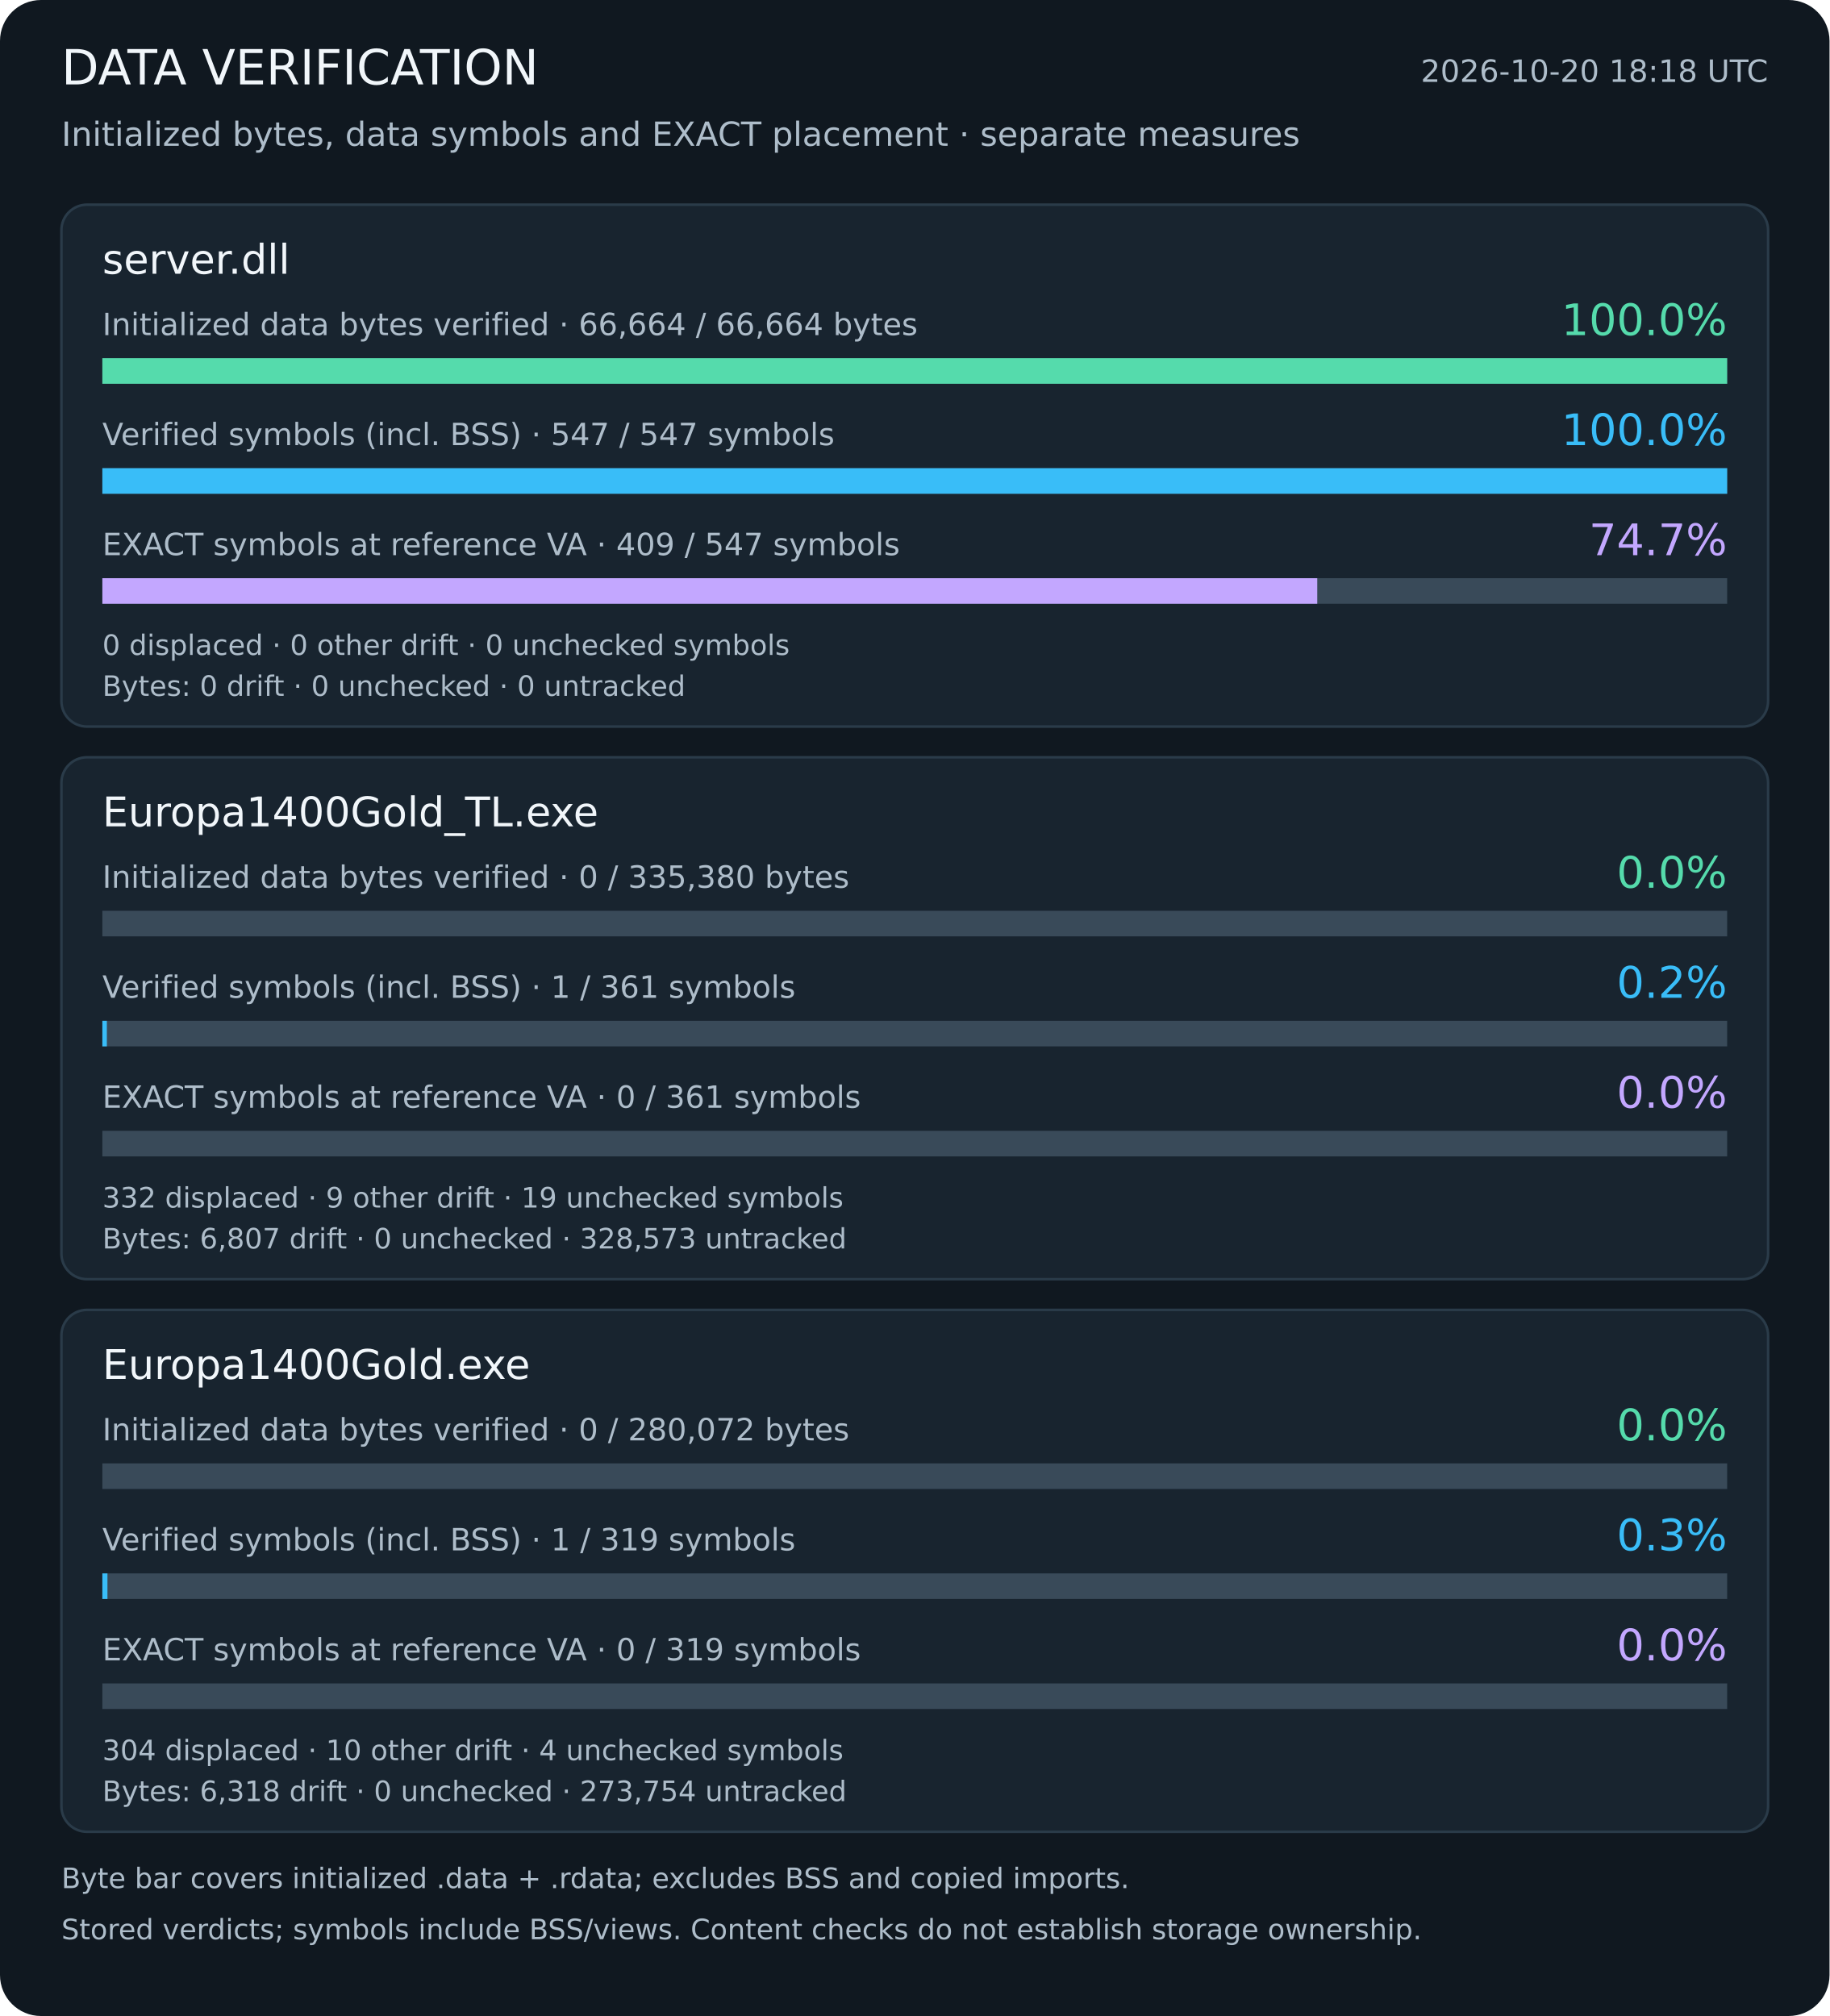
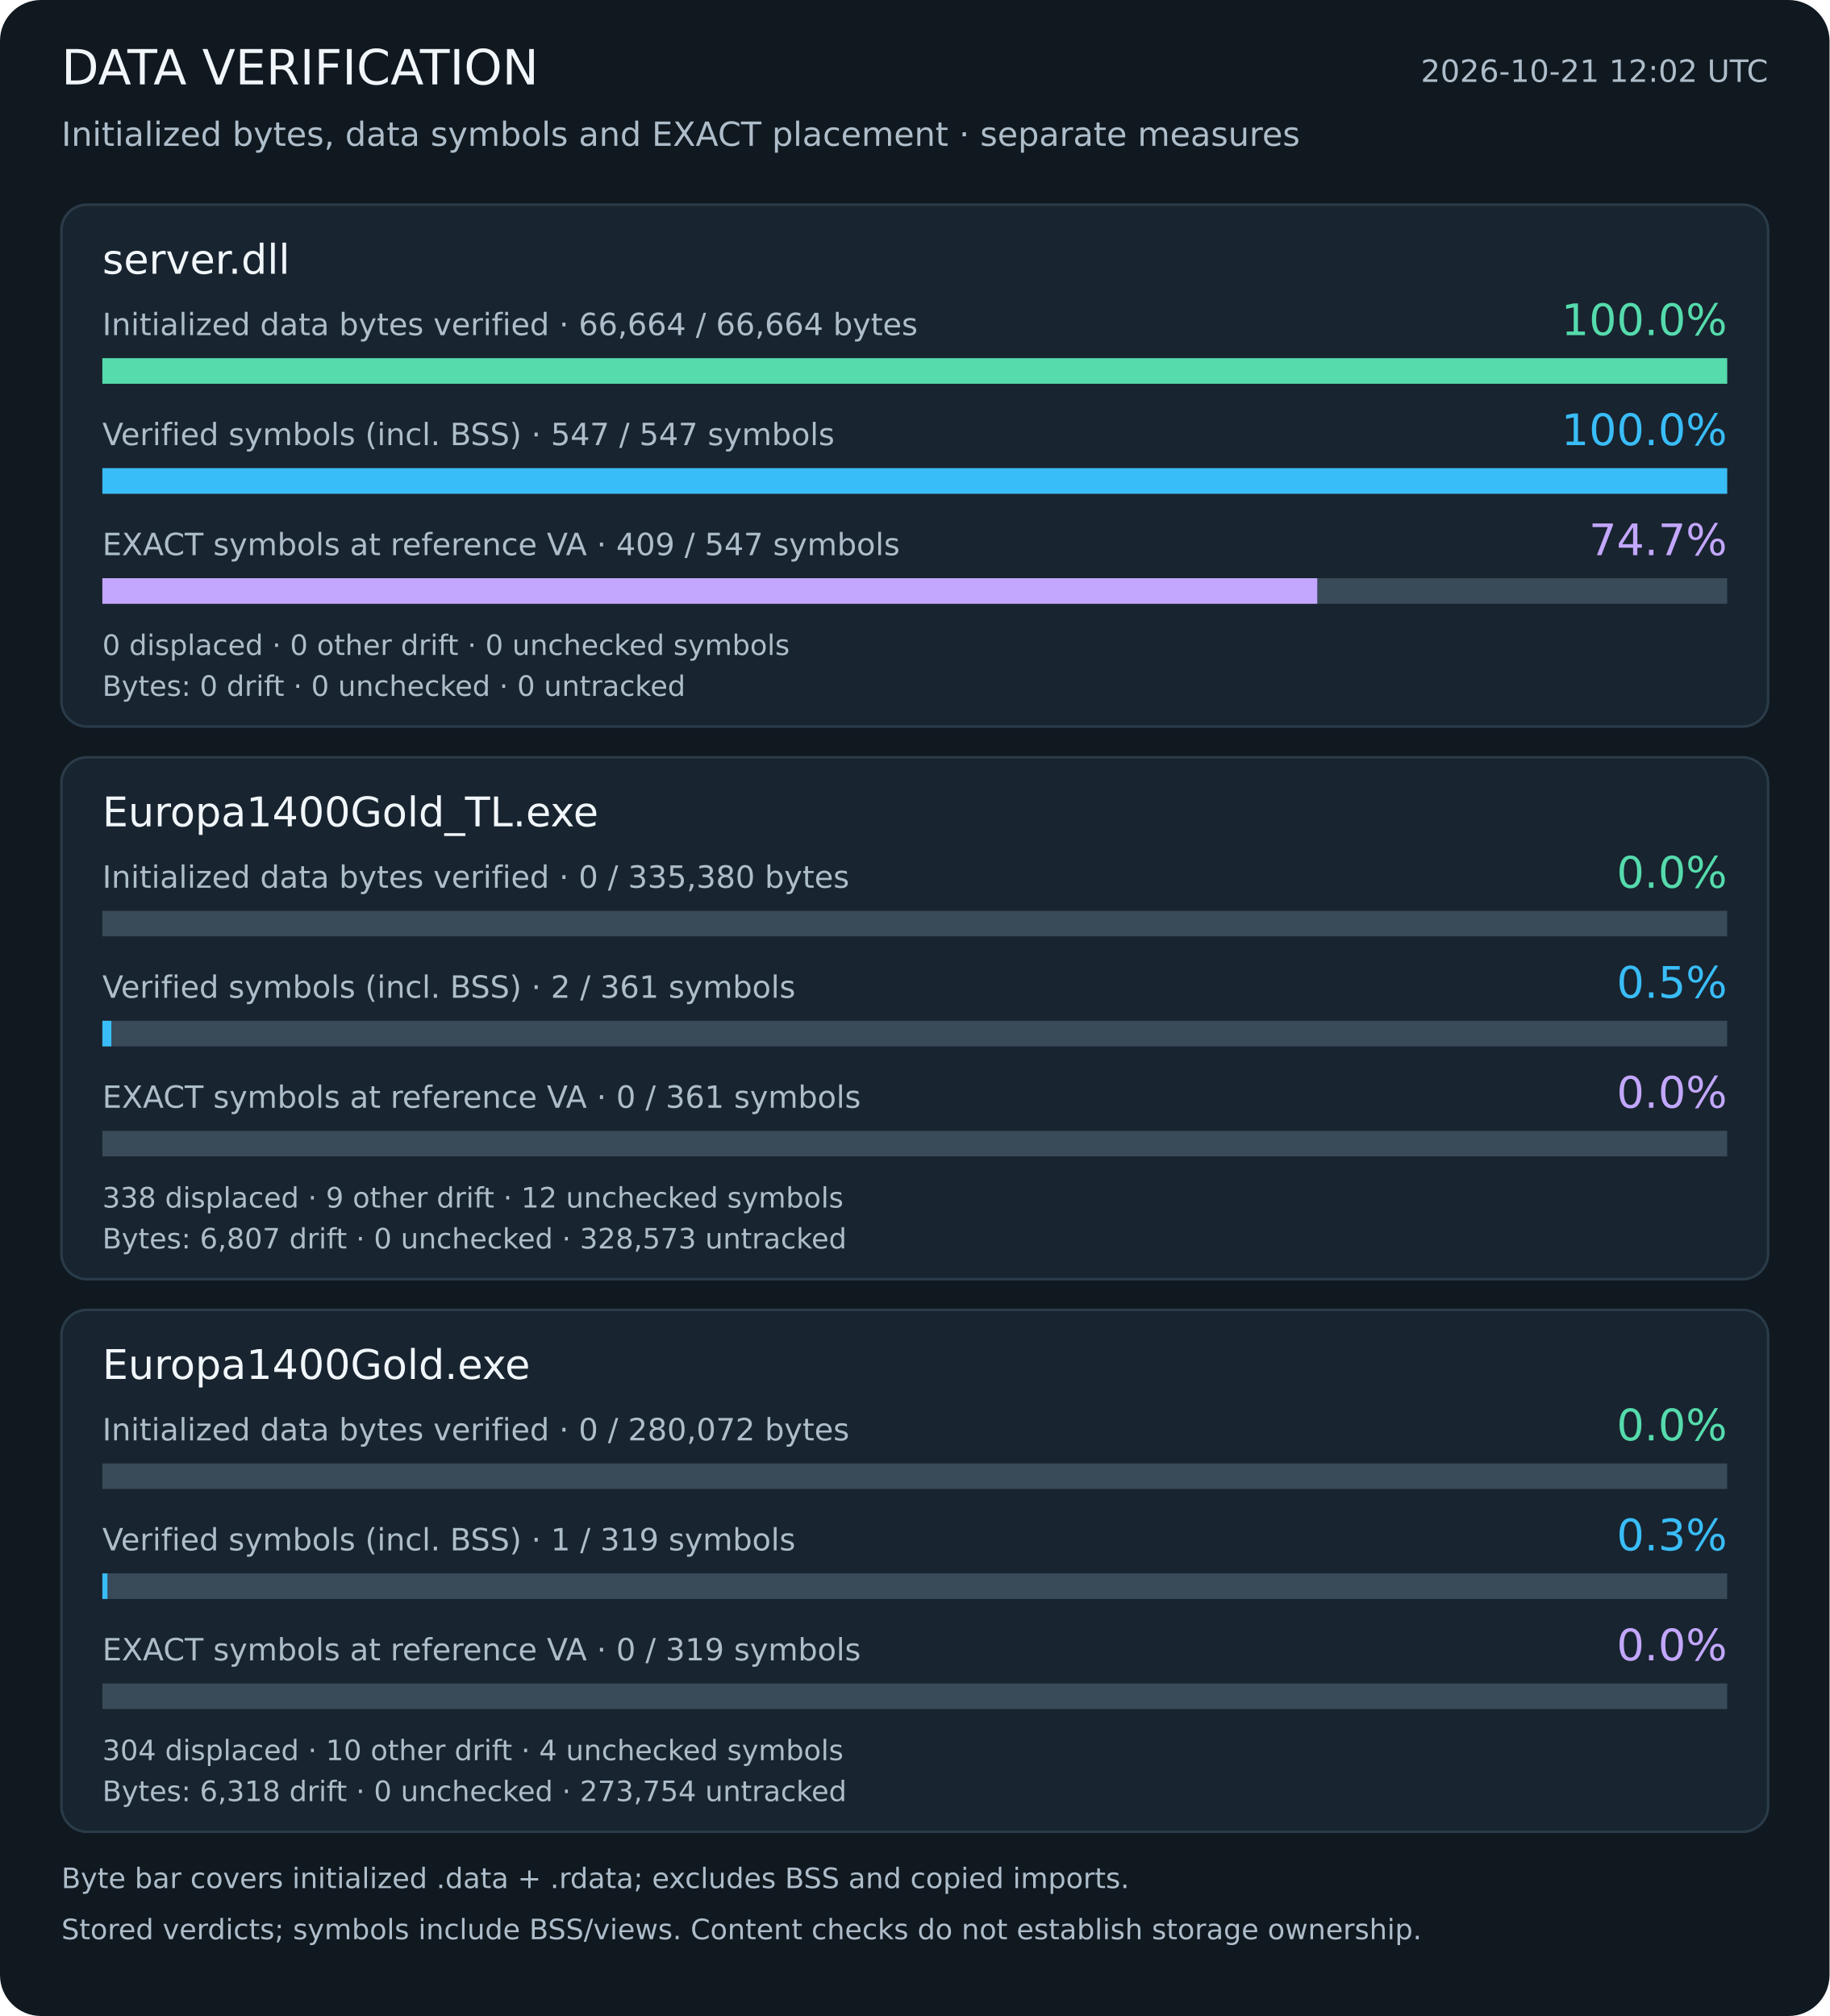
<svg xmlns="http://www.w3.org/2000/svg" width="715" height="788" viewBox="0 0 715 788" role="img" aria-labelledby="title description">
  <rect width="715" height="788" rx="16" fill="#101820" />
  <g font-family="DejaVu Sans, sans-serif">
    <text x="24" y="33" font-size="19" fill="#f1f6fa" text-anchor="start">DATA VERIFICATION</text>
-     <text x="691" y="32" font-size="12" fill="#aebdca" text-anchor="end">2026-10-20 18:18 UTC</text>
+     <text x="691" y="32" font-size="12" fill="#aebdca" text-anchor="end">2026-10-21 12:02 UTC</text>
    <text x="24" y="57" font-size="13" fill="#aebdca" text-anchor="start">Initialized bytes, data symbols and EXACT placement · separate measures</text>
    <rect x="24" y="80" width="667" height="204" rx="10" fill="#18242f" stroke="#2a3b49" />
    <text x="40" y="107" font-size="16" fill="#f1f6fa" text-anchor="start">server.dll</text>
    <text x="40" y="131" font-size="12" fill="#aebdca" text-anchor="start">Initialized data bytes verified · 66,664 / 66,664 bytes</text>
    <text x="675" y="131" font-size="17" fill="#55dbac" text-anchor="end">100.0%</text>
    <rect x="40" y="140" width="635" height="10" fill="#394a59" />
    <rect x="40" y="140" width="635.00" height="10" fill="#55dbac" />
    <text x="40" y="174" font-size="12" fill="#aebdca" text-anchor="start">Verified symbols (incl. BSS) · 547 / 547 symbols</text>
    <text x="675" y="174" font-size="17" fill="#39bdf8" text-anchor="end">100.0%</text>
    <rect x="40" y="183" width="635" height="10" fill="#394a59" />
    <rect x="40" y="183" width="635.00" height="10" fill="#39bdf8" />
    <text x="40" y="217" font-size="12" fill="#aebdca" text-anchor="start">EXACT symbols at reference VA · 409 / 547 symbols</text>
    <text x="675" y="217" font-size="17" fill="#c3a7ff" text-anchor="end">74.7%</text>
    <rect x="40" y="226" width="635" height="10" fill="#394a59" />
    <rect x="40" y="226" width="474.80" height="10" fill="#c3a7ff" />
    <text x="40" y="256" font-size="11" fill="#aebdca" text-anchor="start">0 displaced · 0 other drift · 0 unchecked symbols</text>
    <text x="40" y="272" font-size="11" fill="#aebdca" text-anchor="start">Bytes: 0 drift · 0 unchecked · 0 untracked</text>
    <rect x="24" y="296" width="667" height="204" rx="10" fill="#18242f" stroke="#2a3b49" />
    <text x="40" y="323" font-size="16" fill="#f1f6fa" text-anchor="start">Europa1400Gold_TL.exe</text>
    <text x="40" y="347" font-size="12" fill="#aebdca" text-anchor="start">Initialized data bytes verified · 0 / 335,380 bytes</text>
    <text x="675" y="347" font-size="17" fill="#55dbac" text-anchor="end">0.0%</text>
    <rect x="40" y="356" width="635" height="10" fill="#394a59" />
-     <text x="40" y="390" font-size="12" fill="#aebdca" text-anchor="start">Verified symbols (incl. BSS) · 1 / 361 symbols</text>
-     <text x="675" y="390" font-size="17" fill="#39bdf8" text-anchor="end">0.2%</text>
+     <text x="40" y="390" font-size="12" fill="#aebdca" text-anchor="start">Verified symbols (incl. BSS) · 2 / 361 symbols</text>
+     <text x="675" y="390" font-size="17" fill="#39bdf8" text-anchor="end">0.5%</text>
    <rect x="40" y="399" width="635" height="10" fill="#394a59" />
-     <rect x="40" y="399" width="1.76" height="10" fill="#39bdf8" />
+     <rect x="40" y="399" width="3.52" height="10" fill="#39bdf8" />
    <text x="40" y="433" font-size="12" fill="#aebdca" text-anchor="start">EXACT symbols at reference VA · 0 / 361 symbols</text>
    <text x="675" y="433" font-size="17" fill="#c3a7ff" text-anchor="end">0.0%</text>
    <rect x="40" y="442" width="635" height="10" fill="#394a59" />
-     <text x="40" y="472" font-size="11" fill="#aebdca" text-anchor="start">332 displaced · 9 other drift · 19 unchecked symbols</text>
+     <text x="40" y="472" font-size="11" fill="#aebdca" text-anchor="start">338 displaced · 9 other drift · 12 unchecked symbols</text>
    <text x="40" y="488" font-size="11" fill="#aebdca" text-anchor="start">Bytes: 6,807 drift · 0 unchecked · 328,573 untracked</text>
    <rect x="24" y="512" width="667" height="204" rx="10" fill="#18242f" stroke="#2a3b49" />
    <text x="40" y="539" font-size="16" fill="#f1f6fa" text-anchor="start">Europa1400Gold.exe</text>
    <text x="40" y="563" font-size="12" fill="#aebdca" text-anchor="start">Initialized data bytes verified · 0 / 280,072 bytes</text>
    <text x="675" y="563" font-size="17" fill="#55dbac" text-anchor="end">0.0%</text>
    <rect x="40" y="572" width="635" height="10" fill="#394a59" />
    <text x="40" y="606" font-size="12" fill="#aebdca" text-anchor="start">Verified symbols (incl. BSS) · 1 / 319 symbols</text>
    <text x="675" y="606" font-size="17" fill="#39bdf8" text-anchor="end">0.3%</text>
    <rect x="40" y="615" width="635" height="10" fill="#394a59" />
    <rect x="40" y="615" width="1.99" height="10" fill="#39bdf8" />
    <text x="40" y="649" font-size="12" fill="#aebdca" text-anchor="start">EXACT symbols at reference VA · 0 / 319 symbols</text>
    <text x="675" y="649" font-size="17" fill="#c3a7ff" text-anchor="end">0.0%</text>
    <rect x="40" y="658" width="635" height="10" fill="#394a59" />
    <text x="40" y="688" font-size="11" fill="#aebdca" text-anchor="start">304 displaced · 10 other drift · 4 unchecked symbols</text>
    <text x="40" y="704" font-size="11" fill="#aebdca" text-anchor="start">Bytes: 6,318 drift · 0 unchecked · 273,754 untracked</text>
    <text x="24" y="738" font-size="11" fill="#aebdca" text-anchor="start">Byte bar covers initialized .data + .rdata; excludes BSS and copied imports.</text>
    <text x="24" y="758" font-size="11" fill="#aebdca" text-anchor="start">Stored verdicts; symbols include BSS/views. Content checks do not establish storage ownership.</text>
  </g>
</svg>
